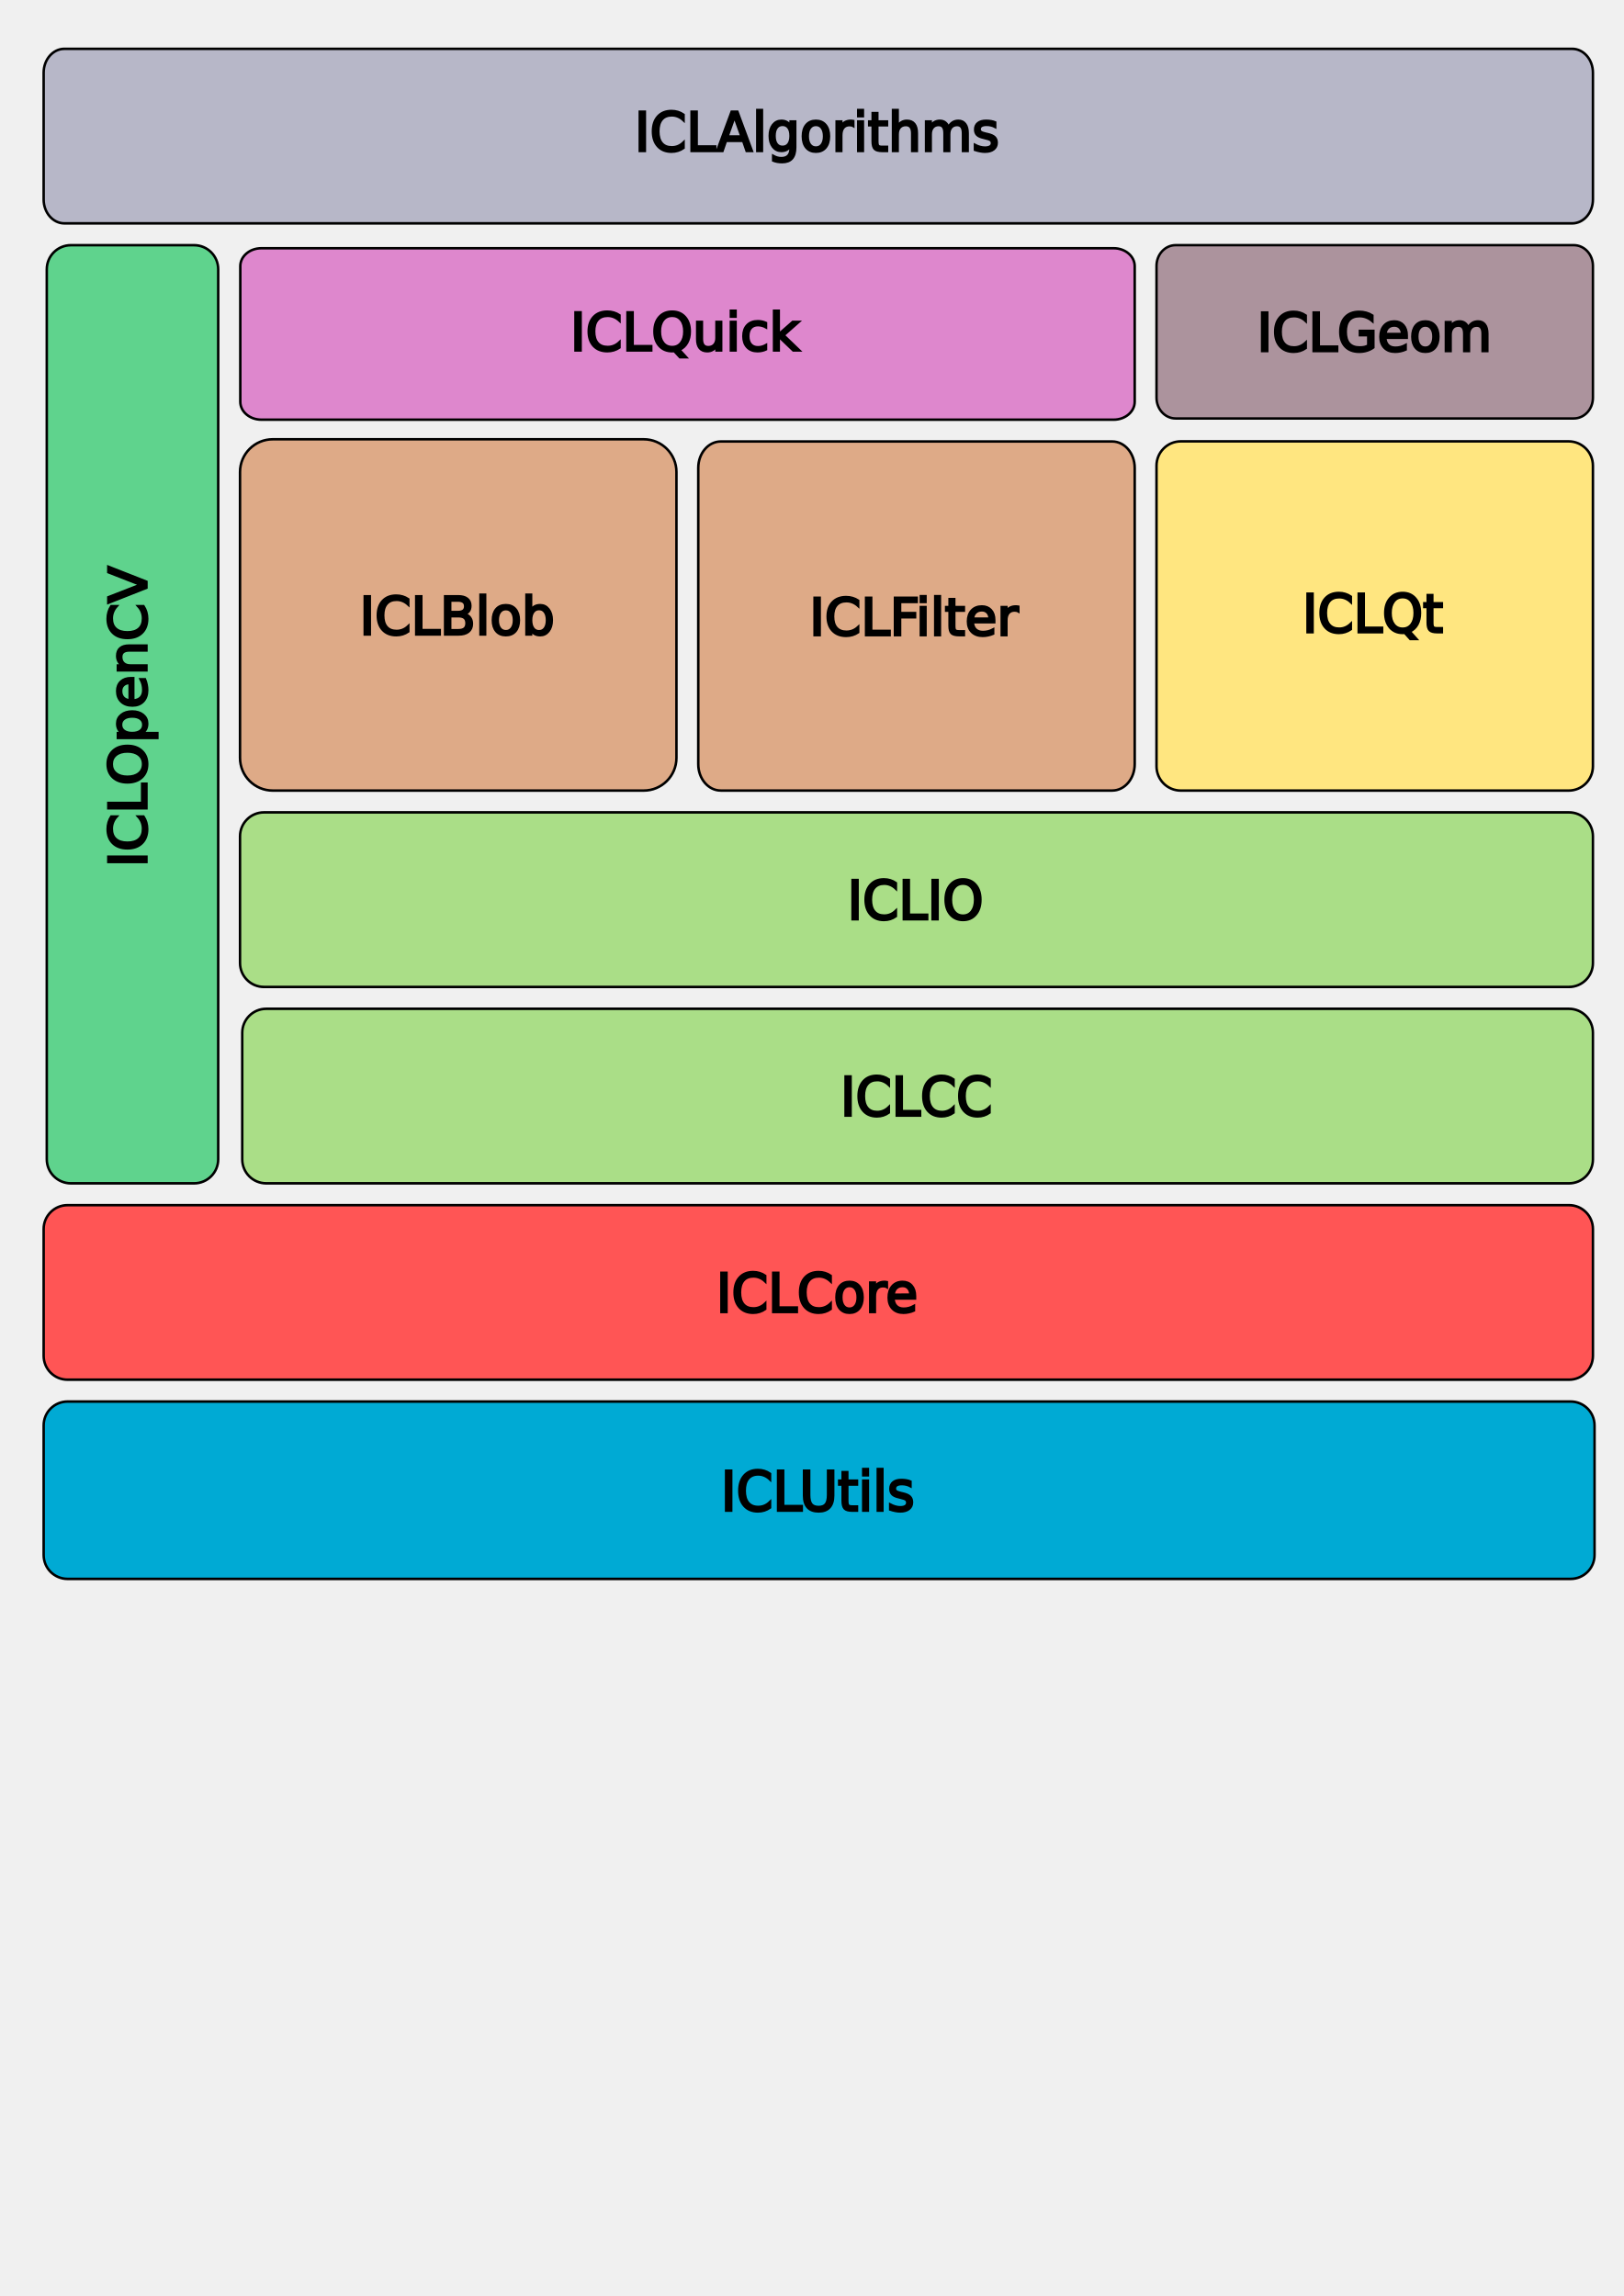
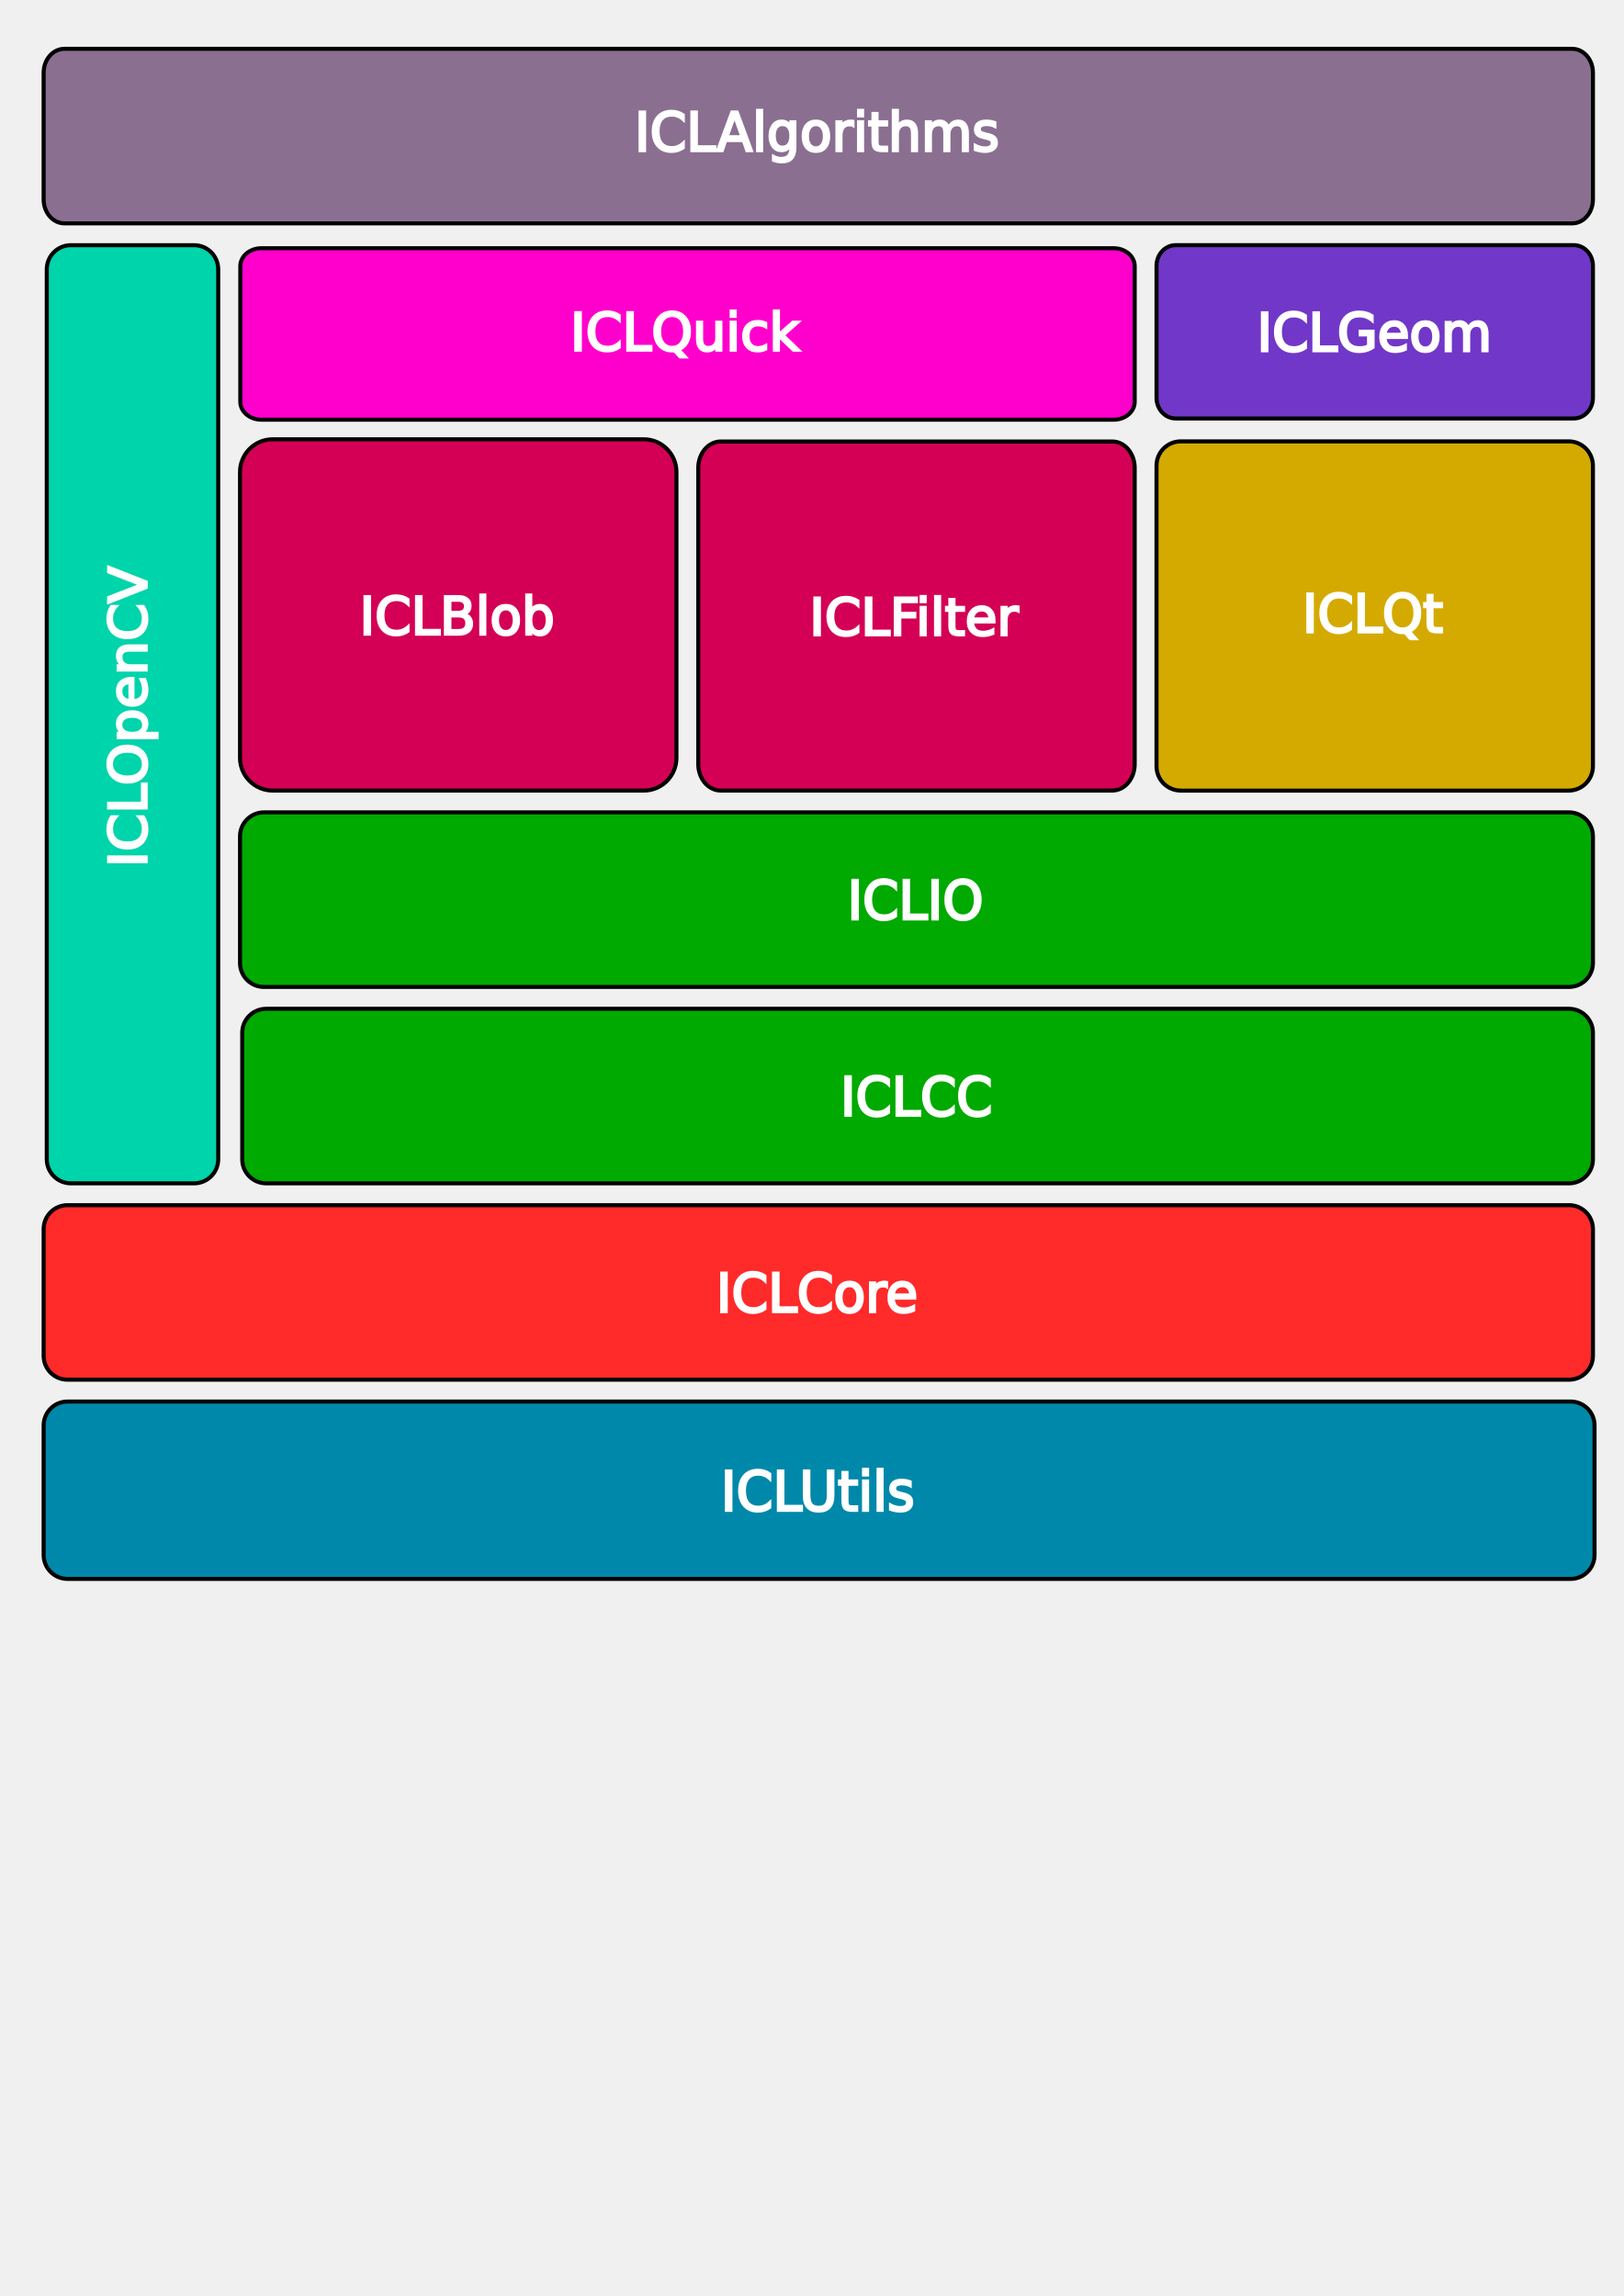
<svg xmlns="http://www.w3.org/2000/svg" width="744.094" height="1052.362" id="svg2">
  <defs id="defs4">
    </defs>
  <g id="layer1">
-     <g transform="matrix(1,0,0,1.044383,55.49636,-56.39702)" id="g3314">
-       <rect rx="10.954" style="fill:#00aad4;stroke:#000000;stroke-width:1.128;stroke-miterlimit:4;stroke-dasharray:none;stroke-dashoffset:0;stroke-opacity:1" id="rect2383" width="710.735" height="77.84" x="-35.496" y="669.089" ry="10.488" />
-       <text xml:space="preserve" style="font-size:24px;font-style:normal;font-variant:normal;font-weight:normal;font-stretch:normal;text-align:start;line-height:125%;writing-mode:lr-tb;text-anchor:start;fill:#000000;fill-opacity:1;stroke:#000000;stroke-width:1.101;stroke-linecap:butt;stroke-linejoin:miter;stroke-miterlimit:4;stroke-dasharray:none;stroke-opacity:1;font-family:Bitstream Vera Sans;-inkscape-font-specification:Bitstream Vera Sans" x="275.132" y="716.328" id="text3155" transform="scale(0.9991135,1.000887)">
-         <tspan id="tspan3157" x="275.132" y="716.328" style="font-size:24px;font-style:normal;font-variant:normal;font-weight:normal;font-stretch:normal;text-align:start;line-height:125%;writing-mode:lr-tb;text-anchor:start;fill:#000000;stroke:#000000;stroke-width:1.101;stroke-miterlimit:4;stroke-dasharray:none;font-family:Bitstream Vera Sans;-inkscape-font-specification:Bitstream Vera Sans">ICLUtils</tspan>
-       </text>
-     </g>
-     <g transform="matrix(0.9958756,0,0,1.02778,56.44573,-49.1271)" id="g3309">
-       <rect rx="10.999" style="fill:#ff5555;stroke:#000000;stroke-width:1.139;stroke-miterlimit:4;stroke-dasharray:none;stroke-dashoffset:0;stroke-opacity:1" id="rect3159" width="712.94" height="77.838" x="-36.599" y="585.247" ry="10.658" />
-       <text xml:space="preserve" style="font-size:24px;font-style:normal;font-variant:normal;font-weight:normal;font-stretch:normal;text-align:start;line-height:125%;writing-mode:lr-tb;text-anchor:start;fill:#000000;fill-opacity:1;stroke:#000000;stroke-width:1.112;stroke-linecap:butt;stroke-linejoin:miter;stroke-miterlimit:4;stroke-dasharray:none;stroke-opacity:1;font-family:Bitstream Vera Sans;-inkscape-font-specification:Bitstream Vera Sans" x="272.926" y="632.902" id="text3161">
-         <tspan id="tspan3163" x="272.926" y="632.902" style="font-size:24px;font-style:normal;font-variant:normal;font-weight:normal;font-stretch:normal;text-align:start;line-height:125%;writing-mode:lr-tb;text-anchor:start;fill:#000000;stroke:#000000;stroke-width:1.112;stroke-miterlimit:4;stroke-dasharray:none;font-family:Bitstream Vera Sans;-inkscape-font-specification:Bitstream Vera Sans">ICLCore</tspan>
-       </text>
-     </g>
-     <g transform="matrix(0.9841012,0,0,1.025326,65.30489,-51.63054)" id="g3304">
-       <rect rx="11.157" style="fill:#aade87;stroke:#000000;stroke-width:1.147;stroke-miterlimit:4;stroke-dasharray:none;stroke-dashoffset:0;stroke-opacity:1" id="rect3188" width="628.978" height="78.024" x="46.447" y="501.311" ry="10.709" />
-       <text xml:space="preserve" style="font-size:24px;font-style:normal;font-variant:normal;font-weight:normal;font-stretch:normal;text-align:start;line-height:125%;writing-mode:lr-tb;text-anchor:start;fill:#000000;fill-opacity:1;stroke:#000000;stroke-width:1.12;stroke-linecap:butt;stroke-linejoin:miter;stroke-miterlimit:4;stroke-dasharray:none;stroke-opacity:1;font-family:Bitstream Vera Sans;-inkscape-font-specification:Bitstream Vera Sans" x="325.029" y="549.06" id="text3190">
-         <tspan id="tspan3192" x="325.029" y="549.06" style="font-size:24px;font-style:normal;font-variant:normal;font-weight:normal;font-stretch:normal;text-align:start;line-height:125%;writing-mode:lr-tb;text-anchor:start;fill:#000000;stroke:#000000;stroke-width:1.12;stroke-miterlimit:4;stroke-dasharray:none;font-family:Bitstream Vera Sans;-inkscape-font-specification:Bitstream Vera Sans">ICLCC</tspan>
-       </text>
-     </g>
-     <g transform="matrix(0.9857231,0,0,1.025539,64.21251,-55.78653)" id="g3299">
-       <rect rx="11.139" ry="10.706" y="417.469" x="46.447" height="78.024" width="628.978" id="rect3196" style="fill:#aade87;stroke:#000000;stroke-width:1.146;stroke-miterlimit:4;stroke-dasharray:none;stroke-dashoffset:0;stroke-opacity:1" />
-       <text id="text3198" y="465.217" x="328.838" style="font-size:24px;font-style:normal;font-variant:normal;font-weight:normal;font-stretch:normal;text-align:start;line-height:125%;writing-mode:lr-tb;text-anchor:start;fill:#000000;fill-opacity:1;stroke:#000000;stroke-width:1.119;stroke-linecap:butt;stroke-linejoin:miter;stroke-miterlimit:4;stroke-dasharray:none;stroke-opacity:1;font-family:Bitstream Vera Sans;-inkscape-font-specification:Bitstream Vera Sans" xml:space="preserve">
-         <tspan style="font-size:24px;font-style:normal;font-variant:normal;font-weight:normal;font-stretch:normal;text-align:start;line-height:125%;writing-mode:lr-tb;text-anchor:start;fill:#000000;stroke:#000000;stroke-width:1.119;stroke-miterlimit:4;stroke-dasharray:none;font-family:Bitstream Vera Sans;-inkscape-font-specification:Bitstream Vera Sans" y="465.217" x="328.838" id="tspan3200">ICLIO</tspan>
-       </text>
-     </g>
-     <g transform="matrix(0.9901494,0,0,1,61.89374,-48.49626)" id="g3319">
-       <rect rx="15.159" style="fill:#deaa87;stroke:#000000;stroke-width:1.158;stroke-miterlimit:4;stroke-dasharray:none;stroke-dashoffset:0;stroke-opacity:1" id="rect3208" width="201.99" height="161.021" x="48.579" y="249.837" ry="15.01" />
-       <text xml:space="preserve" style="font-size:24px;font-style:normal;font-variant:normal;font-weight:normal;font-stretch:normal;text-align:start;line-height:125%;writing-mode:lr-tb;text-anchor:start;fill:#000000;fill-opacity:1;stroke:#000000;stroke-width:1.131;stroke-linecap:butt;stroke-linejoin:miter;stroke-miterlimit:4;stroke-dasharray:none;stroke-opacity:1;font-family:Bitstream Vera Sans;-inkscape-font-specification:Bitstream Vera Sans" x="103.935" y="339.295" id="text3223">
-         <tspan id="tspan3225" x="103.935" y="339.295" style="font-size:24px;font-style:normal;font-variant:normal;font-weight:normal;font-stretch:normal;text-align:start;line-height:125%;writing-mode:lr-tb;text-anchor:start;fill:#000000;stroke:#000000;stroke-width:1.131;stroke-miterlimit:4;stroke-dasharray:none;font-family:Bitstream Vera Sans;-inkscape-font-specification:Bitstream Vera Sans">ICLBlob</tspan>
-       </text>
-     </g>
-     <g transform="matrix(0.9903164,0,0,0.9805197,65.35498,-41.56149)" id="g3324">
-       <rect rx="10.412" ry="12.338" y="248.758" x="257.129" height="163.179" width="201.961" id="rect3227" style="fill:#deaa87;stroke:#000000;stroke-width:1.17;stroke-miterlimit:4;stroke-dasharray:none;stroke-dashoffset:0;stroke-opacity:1" />
-       <text id="text3229" y="339.295" x="308.592" style="font-size:24px;font-style:normal;font-variant:normal;font-weight:normal;font-stretch:normal;text-align:start;line-height:125%;writing-mode:lr-tb;text-anchor:start;fill:#000000;fill-opacity:1;stroke:#000000;stroke-width:1.142;stroke-linecap:butt;stroke-linejoin:miter;stroke-miterlimit:4;stroke-dasharray:none;stroke-opacity:1;font-family:Bitstream Vera Sans;-inkscape-font-specification:Bitstream Vera Sans" xml:space="preserve">
-         <tspan style="font-size:24px;font-style:normal;font-variant:normal;font-weight:normal;font-stretch:normal;text-align:start;line-height:125%;writing-mode:lr-tb;text-anchor:start;fill:#000000;stroke:#000000;stroke-width:1.142;stroke-miterlimit:4;stroke-dasharray:none;font-family:Bitstream Vera Sans;-inkscape-font-specification:Bitstream Vera Sans" y="339.295" x="308.592" id="tspan3231">ICLFilter</tspan>
-       </text>
-     </g>
-     <g id="g3340">
-       <rect style="fill:#ffe680;stroke:#000000;stroke-width:1.152;stroke-miterlimit:4;stroke-dasharray:none;stroke-dashoffset:0;stroke-opacity:1" id="rect3233" width="200" height="160.074" x="529.991" y="202.294" ry="11.151" rx="11.151" />
-       <text xml:space="preserve" style="font-size:23.921px;font-style:normal;font-variant:normal;font-weight:normal;font-stretch:normal;text-align:start;line-height:125%;writing-mode:lr-tb;text-anchor:start;fill:#000000;fill-opacity:1;stroke:#000000;stroke-width:1.125;stroke-linecap:butt;stroke-linejoin:miter;stroke-miterlimit:4;stroke-dasharray:none;stroke-opacity:1;font-family:Bitstream Vera Sans;-inkscape-font-specification:Bitstream Vera Sans" x="604.614" y="286.055" id="text3235" transform="scale(0.98721,1.012956)">
-         <tspan id="tspan3237" x="604.614" y="286.055" style="font-size:23.921px;font-style:normal;font-variant:normal;font-weight:normal;font-stretch:normal;text-align:start;line-height:125%;writing-mode:lr-tb;text-anchor:start;fill:#000000;stroke:#000000;stroke-width:1.125;stroke-miterlimit:4;stroke-dasharray:none;font-family:Bitstream Vera Sans;-inkscape-font-specification:Bitstream Vera Sans">ICLQt</tspan>
-       </text>
-     </g>
-     <g id="g3335">
-       <rect ry="9.495" y="112.366" x="529.994" height="79.433" width="200" id="rect3239" style="fill:#ac939d;stroke:#000000;stroke-width:1.125;stroke-miterlimit:4;stroke-dasharray:none;stroke-dashoffset:0;stroke-opacity:1" rx="8.78" />
-       <text id="text3241" y="159.507" x="581.023" style="font-size:23.965px;font-style:normal;font-variant:normal;font-weight:normal;font-stretch:normal;text-align:start;line-height:125%;writing-mode:lr-tb;text-anchor:start;fill:#000000;fill-opacity:1;stroke:#000000;stroke-width:1.153;stroke-linecap:butt;stroke-linejoin:miter;stroke-miterlimit:4;stroke-dasharray:none;stroke-opacity:1;font-family:Bitstream Vera Sans;-inkscape-font-specification:Bitstream Vera Sans" xml:space="preserve" transform="scale(0.9914547,1.008619)">
-         <tspan style="font-size:23.965px;font-style:normal;font-variant:normal;font-weight:normal;font-stretch:normal;text-align:start;line-height:125%;writing-mode:lr-tb;text-anchor:start;fill:#000000;stroke:#000000;stroke-width:1.153;stroke-miterlimit:4;stroke-dasharray:none;font-family:Bitstream Vera Sans;-inkscape-font-specification:Bitstream Vera Sans" y="159.507" x="581.023" id="tspan3243">ICLGeom</tspan>
-       </text>
-     </g>
-     <g transform="matrix(1,0,0,1.03263,58.31871,-55.90263)" id="g3279">
-       <rect rx="10.706" ry="11.056" y="-41.681" x="162.966" height="78.564" width="416.412" id="rect3248" style="fill:#5fd38d;stroke:#000000;stroke-width:1.134;stroke-miterlimit:4;stroke-dasharray:none;stroke-dashoffset:0;stroke-opacity:1" transform="matrix(0,1,-1,0,0,0)" />
-       <text xml:space="preserve" style="font-size:24px;font-style:normal;font-variant:normal;font-weight:normal;font-stretch:normal;text-align:start;line-height:125%;writing-mode:lr-tb;text-anchor:start;fill:#000000;fill-opacity:1;stroke:#000000;stroke-width:1.107;stroke-linecap:butt;stroke-linejoin:miter;stroke-miterlimit:4;stroke-dasharray:none;stroke-opacity:1;font-family:Bitstream Vera Sans;-inkscape-font-specification:Bitstream Vera Sans" x="-439.1" y="8.81" id="text3252" transform="matrix(0,-1,1,0,0,0)">
-         <tspan id="tspan3254" x="-439.1" y="8.81" style="font-size:24px;font-style:normal;font-variant:normal;font-weight:normal;font-stretch:normal;text-align:start;line-height:125%;writing-mode:lr-tb;text-anchor:start;fill:#000000;stroke:#000000;stroke-width:1.107;stroke-miterlimit:4;stroke-dasharray:none;font-family:Bitstream Vera Sans;-inkscape-font-specification:Bitstream Vera Sans">ICLOpenCV</tspan>
-       </text>
-     </g>
-     <g transform="translate(58.57698,-50.34921)" id="g3284">
-       <rect rx="9.629" ry="8.2" y="164.129" x="51.549" height="78.582" width="409.874" id="rect3260" style="fill:#de87cd;stroke:#000000;stroke-width:1.153;stroke-miterlimit:4;stroke-dasharray:none;stroke-dashoffset:0;stroke-opacity:1" />
-       <text id="text3262" y="210.991" x="202.785" style="font-size:24px;font-style:normal;font-variant:normal;font-weight:normal;font-stretch:normal;text-align:start;line-height:125%;writing-mode:lr-tb;text-anchor:start;fill:#000000;fill-opacity:1;stroke:#000000;stroke-width:1.125;stroke-linecap:butt;stroke-linejoin:miter;stroke-miterlimit:4;stroke-dasharray:none;stroke-opacity:1;font-family:Bitstream Vera Sans;-inkscape-font-specification:Bitstream Vera Sans" xml:space="preserve">
-         <tspan style="font-size:24px;font-style:normal;font-variant:normal;font-weight:normal;font-stretch:normal;text-align:start;line-height:125%;writing-mode:lr-tb;text-anchor:start;fill:#000000;stroke:#000000;stroke-width:1.125;stroke-miterlimit:4;stroke-dasharray:none;font-family:Bitstream Vera Sans;-inkscape-font-specification:Bitstream Vera Sans" y="210.991" x="202.785" id="tspan3264">ICLQuick</tspan>
-       </text>
-     </g>
-     <g transform="matrix(0.9958756,0,0,1.02778,53.18071,-60.20638)" id="g4306">
-       <rect style="fill:#b7b7c8;stroke:#000000;stroke-width:1.139;stroke-miterlimit:4;stroke-dasharray:none;stroke-dashoffset:0;stroke-opacity:1" id="rect4304" width="712.94" height="77.838" x="-33.321" y="80.352" ry="10.658" rx="9.564" />
-       <text xml:space="preserve" style="font-size:24px;font-style:normal;font-variant:normal;font-weight:normal;font-stretch:normal;text-align:start;line-height:125%;writing-mode:lr-tb;text-anchor:start;fill:#000000;fill-opacity:1;stroke:#000000;stroke-width:1.112;stroke-linecap:butt;stroke-linejoin:miter;stroke-miterlimit:4;stroke-dasharray:none;stroke-opacity:1;font-family:Bitstream Vera Sans;-inkscape-font-specification:Bitstream Vera Sans" x="238.634" y="125.892" id="text4302">
-         <tspan id="tspan4300" x="238.634" y="125.892" style="font-size:24px;font-style:normal;font-variant:normal;font-weight:normal;font-stretch:normal;text-align:start;line-height:125%;writing-mode:lr-tb;text-anchor:start;fill:#000000;stroke:#000000;stroke-width:1.112;stroke-miterlimit:4;stroke-dasharray:none;font-family:Bitstream Vera Sans;-inkscape-font-specification:Bitstream Vera Sans">ICLAlgorithms</tspan>
-       </text>
-     </g>
+     <rect ry="10.954" y="642.388" x="20" height="81.295" width="710.735" id="rect2383" style="fill:#0088aa;stroke:#000000;stroke-width:1.85;stroke-miterlimit:4;stroke-dasharray:none;stroke-dashoffset:0;stroke-opacity:1" rx="10.954" />
+     <text transform="scale(0.9776535,1.022857)" id="text3155" y="676.915" x="337.936" style="font-size:24.527px;font-style:normal;font-variant:normal;font-weight:normal;font-stretch:normal;text-align:start;line-height:125%;writing-mode:lr-tb;text-anchor:start;fill:#ffffff;fill-opacity:1;stroke:#ffffff;stroke-width:1.125;stroke-linecap:butt;stroke-linejoin:miter;stroke-miterlimit:4;stroke-dasharray:none;stroke-opacity:1;font-family:Bitstream Vera Sans;-inkscape-font-specification:Bitstream Vera Sans" xml:space="preserve">
+       <tspan style="font-size:24.527px;font-style:normal;font-variant:normal;font-weight:normal;font-stretch:normal;text-align:start;line-height:125%;writing-mode:lr-tb;text-anchor:start;fill:#ffffff;stroke:#ffffff;stroke-width:1.125;stroke-miterlimit:4;stroke-dasharray:none;font-family:Bitstream Vera Sans;-inkscape-font-specification:Bitstream Vera Sans" y="676.915" x="337.936" id="tspan3157">ICLUtils</tspan>
+     </text>
+     <rect ry="10.954" y="552.378" x="19.998" height="80" width="710" id="rect3159" style="fill:#ff2a2a;stroke:#000000;stroke-width:1.85;stroke-miterlimit:4;stroke-dasharray:none;stroke-dashoffset:0;stroke-opacity:1" rx="10.954" />
+     <text id="text3161" y="591.95" x="333.462" style="font-size:24.281px;font-style:normal;font-variant:normal;font-weight:normal;font-stretch:normal;text-align:start;line-height:125%;writing-mode:lr-tb;text-anchor:start;fill:#ffffff;fill-opacity:1;stroke:#ffffff;stroke-width:1.125;stroke-linecap:butt;stroke-linejoin:miter;stroke-miterlimit:4;stroke-dasharray:none;stroke-opacity:1;font-family:Bitstream Vera Sans;-inkscape-font-specification:Bitstream Vera Sans" xml:space="preserve" transform="scale(0.9843565,1.015892)">
+       <tspan style="font-size:24.281px;font-style:normal;font-variant:normal;font-weight:normal;font-stretch:normal;text-align:start;line-height:125%;writing-mode:lr-tb;text-anchor:start;fill:#ffffff;stroke:#ffffff;stroke-width:1.125;stroke-miterlimit:4;stroke-dasharray:none;font-family:Bitstream Vera Sans;-inkscape-font-specification:Bitstream Vera Sans" y="591.95" x="333.462" id="tspan3163">ICLCore</tspan>
+     </text>
+     <rect ry="10.98" y="462.377" x="111.013" height="80" width="618.978" id="rect3188" style="fill:#00aa00;stroke:#000000;stroke-width:1.85;stroke-miterlimit:4;stroke-dasharray:none;stroke-dashoffset:0;stroke-opacity:1" rx="10.98" />
+     <text id="text3190" y="500.949" x="393.151" style="font-size:24.108px;font-style:normal;font-variant:normal;font-weight:normal;font-stretch:normal;text-align:start;line-height:125%;writing-mode:lr-tb;text-anchor:start;fill:#ffffff;fill-opacity:1;stroke:#ffffff;stroke-width:1.125;stroke-linecap:butt;stroke-linejoin:miter;stroke-miterlimit:4;stroke-dasharray:none;stroke-opacity:1;font-family:Bitstream Vera Sans;-inkscape-font-specification:Bitstream Vera Sans" xml:space="preserve" transform="scale(0.9796906,1.02073)">
+       <tspan style="font-size:24.108px;font-style:normal;font-variant:normal;font-weight:normal;font-stretch:normal;text-align:start;line-height:125%;writing-mode:lr-tb;text-anchor:start;fill:#ffffff;stroke:#ffffff;stroke-width:1.125;stroke-miterlimit:4;stroke-dasharray:none;font-family:Bitstream Vera Sans;-inkscape-font-specification:Bitstream Vera Sans" y="500.949" x="393.151" id="tspan3192">ICLCC</tspan>
+     </text>
+     <rect style="fill:#00aa00;stroke:#000000;stroke-width:1.85;stroke-miterlimit:4;stroke-dasharray:none;stroke-dashoffset:0;stroke-opacity:1" id="rect3196" width="619.998" height="80.017" x="109.996" y="372.344" ry="10.98" rx="10.98" />
+     <text xml:space="preserve" style="font-size:24.13px;font-style:normal;font-variant:normal;font-weight:normal;font-stretch:normal;text-align:start;line-height:125%;writing-mode:lr-tb;text-anchor:start;fill:#ffffff;fill-opacity:1;stroke:#ffffff;stroke-width:1.125;stroke-linecap:butt;stroke-linejoin:miter;stroke-miterlimit:4;stroke-dasharray:none;stroke-opacity:1;font-family:Bitstream Vera Sans;-inkscape-font-specification:Bitstream Vera Sans" x="396.121" y="413.052" id="text3198" transform="scale(0.9803957,1.019996)">
+       <tspan id="tspan3200" x="396.121" y="413.052" style="font-size:24.13px;font-style:normal;font-variant:normal;font-weight:normal;font-stretch:normal;text-align:start;line-height:125%;writing-mode:lr-tb;text-anchor:start;fill:#ffffff;stroke:#ffffff;stroke-width:1.125;stroke-miterlimit:4;stroke-dasharray:none;font-family:Bitstream Vera Sans;-inkscape-font-specification:Bitstream Vera Sans">ICLIO</tspan>
+     </text>
+     <rect ry="15.01" y="201.341" x="109.994" height="161.021" width="200" id="rect3208" style="fill:#d40055;stroke:#000000;stroke-width:1.85;stroke-miterlimit:4;stroke-dasharray:none;stroke-dashoffset:0;stroke-opacity:1" rx="15.01" />
+     <text id="text3223" y="289.363" x="165.623" style="font-size:23.882px;font-style:normal;font-variant:normal;font-weight:normal;font-stretch:normal;text-align:start;line-height:125%;writing-mode:lr-tb;text-anchor:start;fill:#ffffff;fill-opacity:1;stroke:#ffffff;stroke-width:1.125;stroke-linecap:butt;stroke-linejoin:miter;stroke-miterlimit:4;stroke-dasharray:none;stroke-opacity:1;font-family:Bitstream Vera Sans;-inkscape-font-specification:Bitstream Vera Sans" xml:space="preserve" transform="scale(0.9950625,1.004962)">
+       <tspan style="font-size:23.882px;font-style:normal;font-variant:normal;font-weight:normal;font-stretch:normal;text-align:start;line-height:125%;writing-mode:lr-tb;text-anchor:start;fill:#ffffff;stroke:#ffffff;stroke-width:1.125;stroke-miterlimit:4;stroke-dasharray:none;font-family:Bitstream Vera Sans;-inkscape-font-specification:Bitstream Vera Sans" y="289.363" x="165.623" id="tspan3225">ICLBlob</tspan>
+     </text>
+     <rect style="fill:#d40055;stroke:#000000;stroke-width:1.85;stroke-miterlimit:4;stroke-dasharray:none;stroke-dashoffset:0;stroke-opacity:1" id="rect3227" width="200.006" height="160" x="319.994" y="202.351" ry="12.098" rx="10.312" />
+     <text xml:space="preserve" style="font-size:23.65px;font-style:normal;font-variant:normal;font-weight:normal;font-stretch:normal;text-align:start;line-height:125%;writing-mode:lr-tb;text-anchor:start;fill:#ffffff;fill-opacity:1;stroke:#ffffff;stroke-width:1.125;stroke-linecap:butt;stroke-linejoin:miter;stroke-miterlimit:4;stroke-dasharray:none;stroke-opacity:1;font-family:Bitstream Vera Sans;-inkscape-font-specification:Bitstream Vera Sans" x="369.12" y="292.575" id="text3229" transform="scale(1.004983,0.9950415)">
+       <tspan id="tspan3231" x="369.12" y="292.575" style="font-size:23.65px;font-style:normal;font-variant:normal;font-weight:normal;font-stretch:normal;text-align:start;line-height:125%;writing-mode:lr-tb;text-anchor:start;fill:#ffffff;stroke:#ffffff;stroke-width:1.125;stroke-miterlimit:4;stroke-dasharray:none;font-family:Bitstream Vera Sans;-inkscape-font-specification:Bitstream Vera Sans">ICLFilter</tspan>
+     </text>
+     <rect rx="11.151" ry="11.151" y="202.294" x="529.991" height="160.074" width="200" id="rect3233" style="fill:#d4aa00;stroke:#000000;stroke-width:1.85;stroke-miterlimit:4;stroke-dasharray:none;stroke-dashoffset:0;stroke-opacity:1" />
+     <text transform="scale(0.98721,1.012956)" id="text3235" y="286.055" x="604.614" style="font-size:23.921px;font-style:normal;font-variant:normal;font-weight:normal;font-stretch:normal;text-align:start;line-height:125%;writing-mode:lr-tb;text-anchor:start;fill:#ffffff;fill-opacity:1;stroke:#ffffff;stroke-width:1.125;stroke-linecap:butt;stroke-linejoin:miter;stroke-miterlimit:4;stroke-dasharray:none;stroke-opacity:1;font-family:Bitstream Vera Sans;-inkscape-font-specification:Bitstream Vera Sans" xml:space="preserve">
+       <tspan style="font-size:23.921px;font-style:normal;font-variant:normal;font-weight:normal;font-stretch:normal;text-align:start;line-height:125%;writing-mode:lr-tb;text-anchor:start;fill:#ffffff;stroke:#ffffff;stroke-width:1.125;stroke-miterlimit:4;stroke-dasharray:none;font-family:Bitstream Vera Sans;-inkscape-font-specification:Bitstream Vera Sans" y="286.055" x="604.614" id="tspan3237">ICLQt</tspan>
+     </text>
+     <rect rx="8.78" style="fill:#7137c8;stroke:#000000;stroke-width:1.85;stroke-miterlimit:4;stroke-dasharray:none;stroke-dashoffset:0;stroke-opacity:1" id="rect3239" width="200" height="79.433" x="529.994" y="112.366" ry="9.495" />
+     <text transform="scale(0.9914547,1.008619)" xml:space="preserve" style="font-size:23.965px;font-style:normal;font-variant:normal;font-weight:normal;font-stretch:normal;text-align:start;line-height:125%;writing-mode:lr-tb;text-anchor:start;fill:#ffffff;fill-opacity:1;stroke:#ffffff;stroke-width:1.153;stroke-linecap:butt;stroke-linejoin:miter;stroke-miterlimit:4;stroke-dasharray:none;stroke-opacity:1;font-family:Bitstream Vera Sans;-inkscape-font-specification:Bitstream Vera Sans" x="581.023" y="159.507" id="text3241">
+       <tspan id="tspan3243" x="581.023" y="159.507" style="font-size:23.965px;font-style:normal;font-variant:normal;font-weight:normal;font-stretch:normal;text-align:start;line-height:125%;writing-mode:lr-tb;text-anchor:start;fill:#ffffff;stroke:#ffffff;stroke-width:1.153;stroke-miterlimit:4;stroke-dasharray:none;font-family:Bitstream Vera Sans;-inkscape-font-specification:Bitstream Vera Sans">ICLGeom</tspan>
+     </text>
+     <rect transform="matrix(0,1,-1,0,0,0)" style="fill:#00d4aa;stroke:#000000;stroke-width:1.85;stroke-miterlimit:4;stroke-dasharray:none;stroke-dashoffset:0;stroke-opacity:1" id="rect3248" width="430" height="78.564" x="112.381" y="-100" ry="11.056" rx="11.056" />
+     <text transform="matrix(0,-1.016184,0.9840735,0,0,0)" id="text3252" y="68.215" x="-391.194" style="font-size:24.388px;font-style:normal;font-variant:normal;font-weight:normal;font-stretch:normal;text-align:start;line-height:125%;writing-mode:lr-tb;text-anchor:start;fill:#ffffff;fill-opacity:1;stroke:#ffffff;stroke-width:1.125;stroke-linecap:butt;stroke-linejoin:miter;stroke-miterlimit:4;stroke-dasharray:none;stroke-opacity:1;font-family:Bitstream Vera Sans;-inkscape-font-specification:Bitstream Vera Sans" xml:space="preserve">
+       <tspan style="font-size:24.388px;font-style:normal;font-variant:normal;font-weight:normal;font-stretch:normal;text-align:start;line-height:125%;writing-mode:lr-tb;text-anchor:start;fill:#ffffff;stroke:#ffffff;stroke-width:1.125;stroke-miterlimit:4;stroke-dasharray:none;font-family:Bitstream Vera Sans;-inkscape-font-specification:Bitstream Vera Sans" y="68.215" x="-391.194" id="tspan3254">ICLOpenCV</tspan>
+     </text>
+     <rect style="fill:#ff00cc;stroke:#000000;stroke-width:1.85;stroke-miterlimit:4;stroke-dasharray:none;stroke-dashoffset:0;stroke-opacity:1" id="rect3260" width="409.874" height="78.582" x="110.126" y="113.78" ry="8.2" rx="9.629" />
+     <text xml:space="preserve" style="font-size:24px;font-style:normal;font-variant:normal;font-weight:normal;font-stretch:normal;text-align:start;line-height:125%;writing-mode:lr-tb;text-anchor:start;fill:#ffffff;fill-opacity:1;stroke:#ffffff;stroke-width:1.125;stroke-linecap:butt;stroke-linejoin:miter;stroke-miterlimit:4;stroke-dasharray:none;stroke-opacity:1;font-family:Bitstream Vera Sans;-inkscape-font-specification:Bitstream Vera Sans" x="261.362" y="160.641" id="text3262">
+       <tspan id="tspan3264" x="261.362" y="160.641" style="font-size:24px;font-style:normal;font-variant:normal;font-weight:normal;font-stretch:normal;text-align:start;line-height:125%;writing-mode:lr-tb;text-anchor:start;fill:#ffffff;stroke:#ffffff;stroke-width:1.125;stroke-miterlimit:4;stroke-dasharray:none;font-family:Bitstream Vera Sans;-inkscape-font-specification:Bitstream Vera Sans">ICLQuick</tspan>
+     </text>
+     <rect rx="9.525" ry="10.954" y="22.378" x="19.998" height="80" width="710" id="rect4304" style="fill:#8a6f91;stroke:#000000;stroke-width:1.85;stroke-miterlimit:4;stroke-dasharray:none;stroke-dashoffset:0;stroke-opacity:1" />
+     <text id="text4302" y="68.101" x="295.452" style="font-size:24.281px;font-style:normal;font-variant:normal;font-weight:normal;font-stretch:normal;text-align:start;line-height:125%;writing-mode:lr-tb;text-anchor:start;fill:#ffffff;fill-opacity:1;stroke:#ffffff;stroke-width:1.125;stroke-linecap:butt;stroke-linejoin:miter;stroke-miterlimit:4;stroke-dasharray:none;stroke-opacity:1;font-family:Bitstream Vera Sans;-inkscape-font-specification:Bitstream Vera Sans" xml:space="preserve" transform="scale(0.9843565,1.015892)">
+       <tspan style="font-size:24.281px;font-style:normal;font-variant:normal;font-weight:normal;font-stretch:normal;text-align:start;line-height:125%;writing-mode:lr-tb;text-anchor:start;fill:#ffffff;stroke:#ffffff;stroke-width:1.125;stroke-miterlimit:4;stroke-dasharray:none;font-family:Bitstream Vera Sans;-inkscape-font-specification:Bitstream Vera Sans" y="68.101" x="295.452" id="tspan4300">ICLAlgorithms</tspan>
+     </text>
  </g>
</svg>
